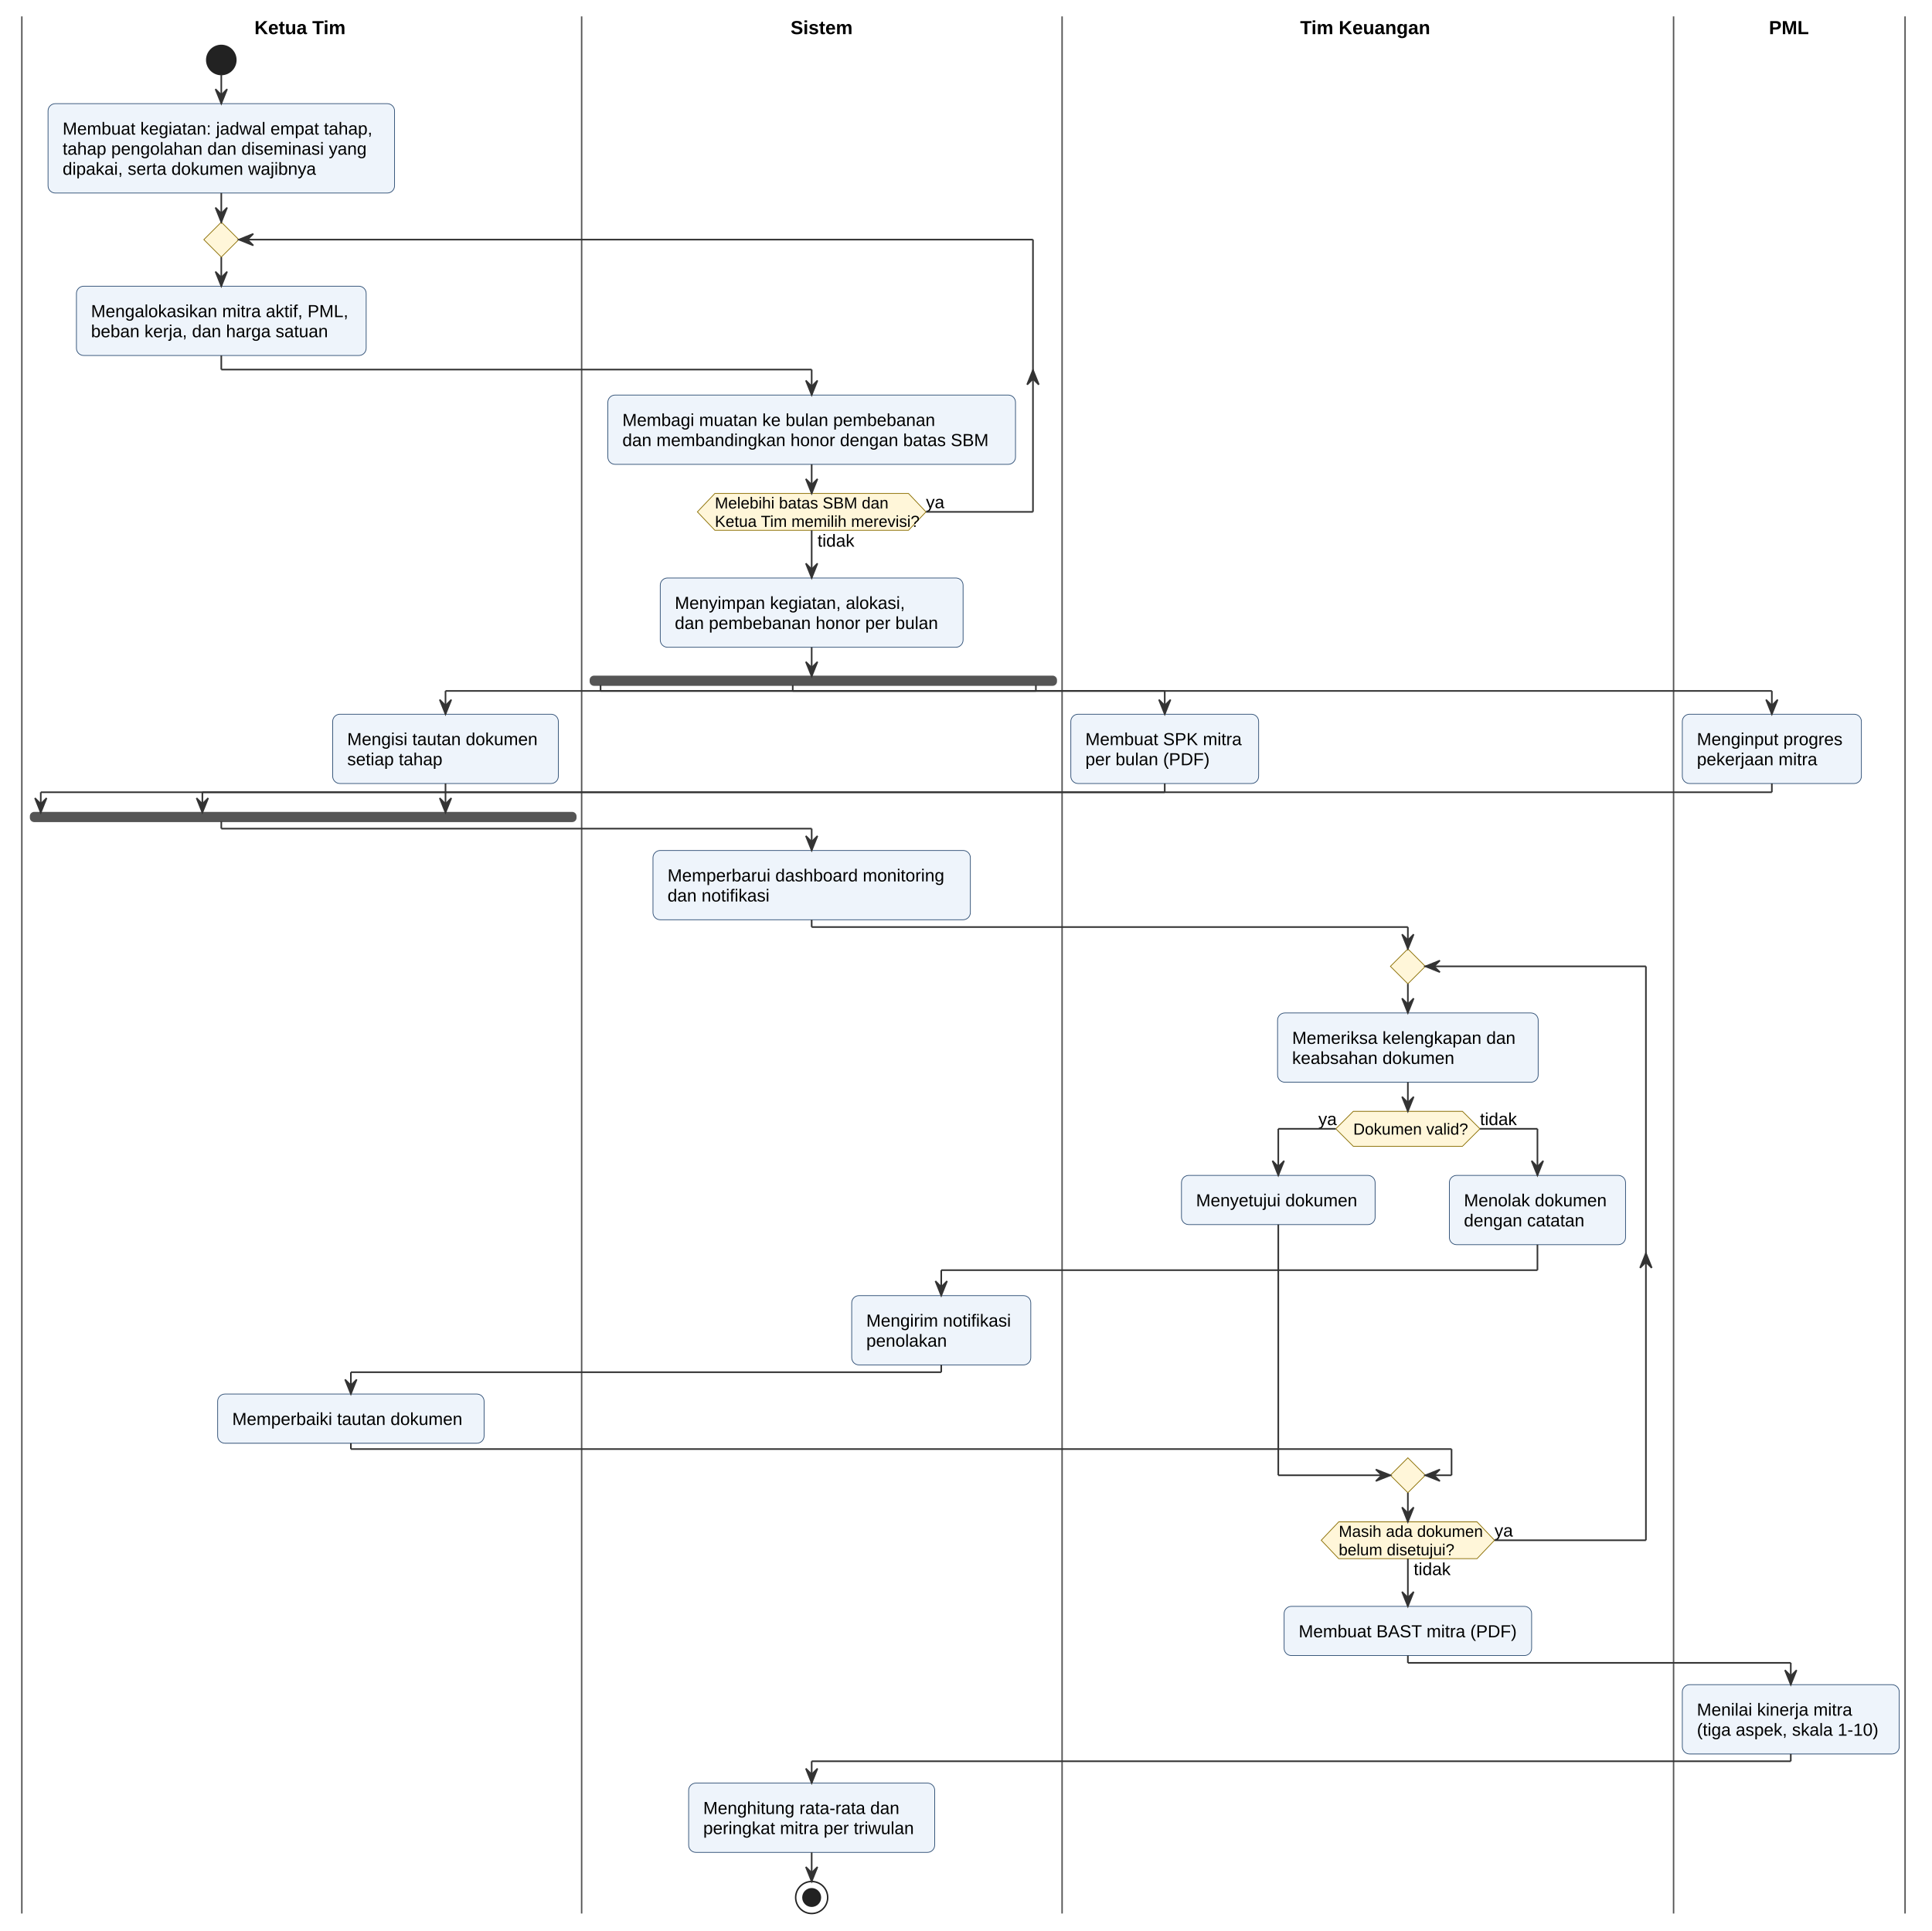
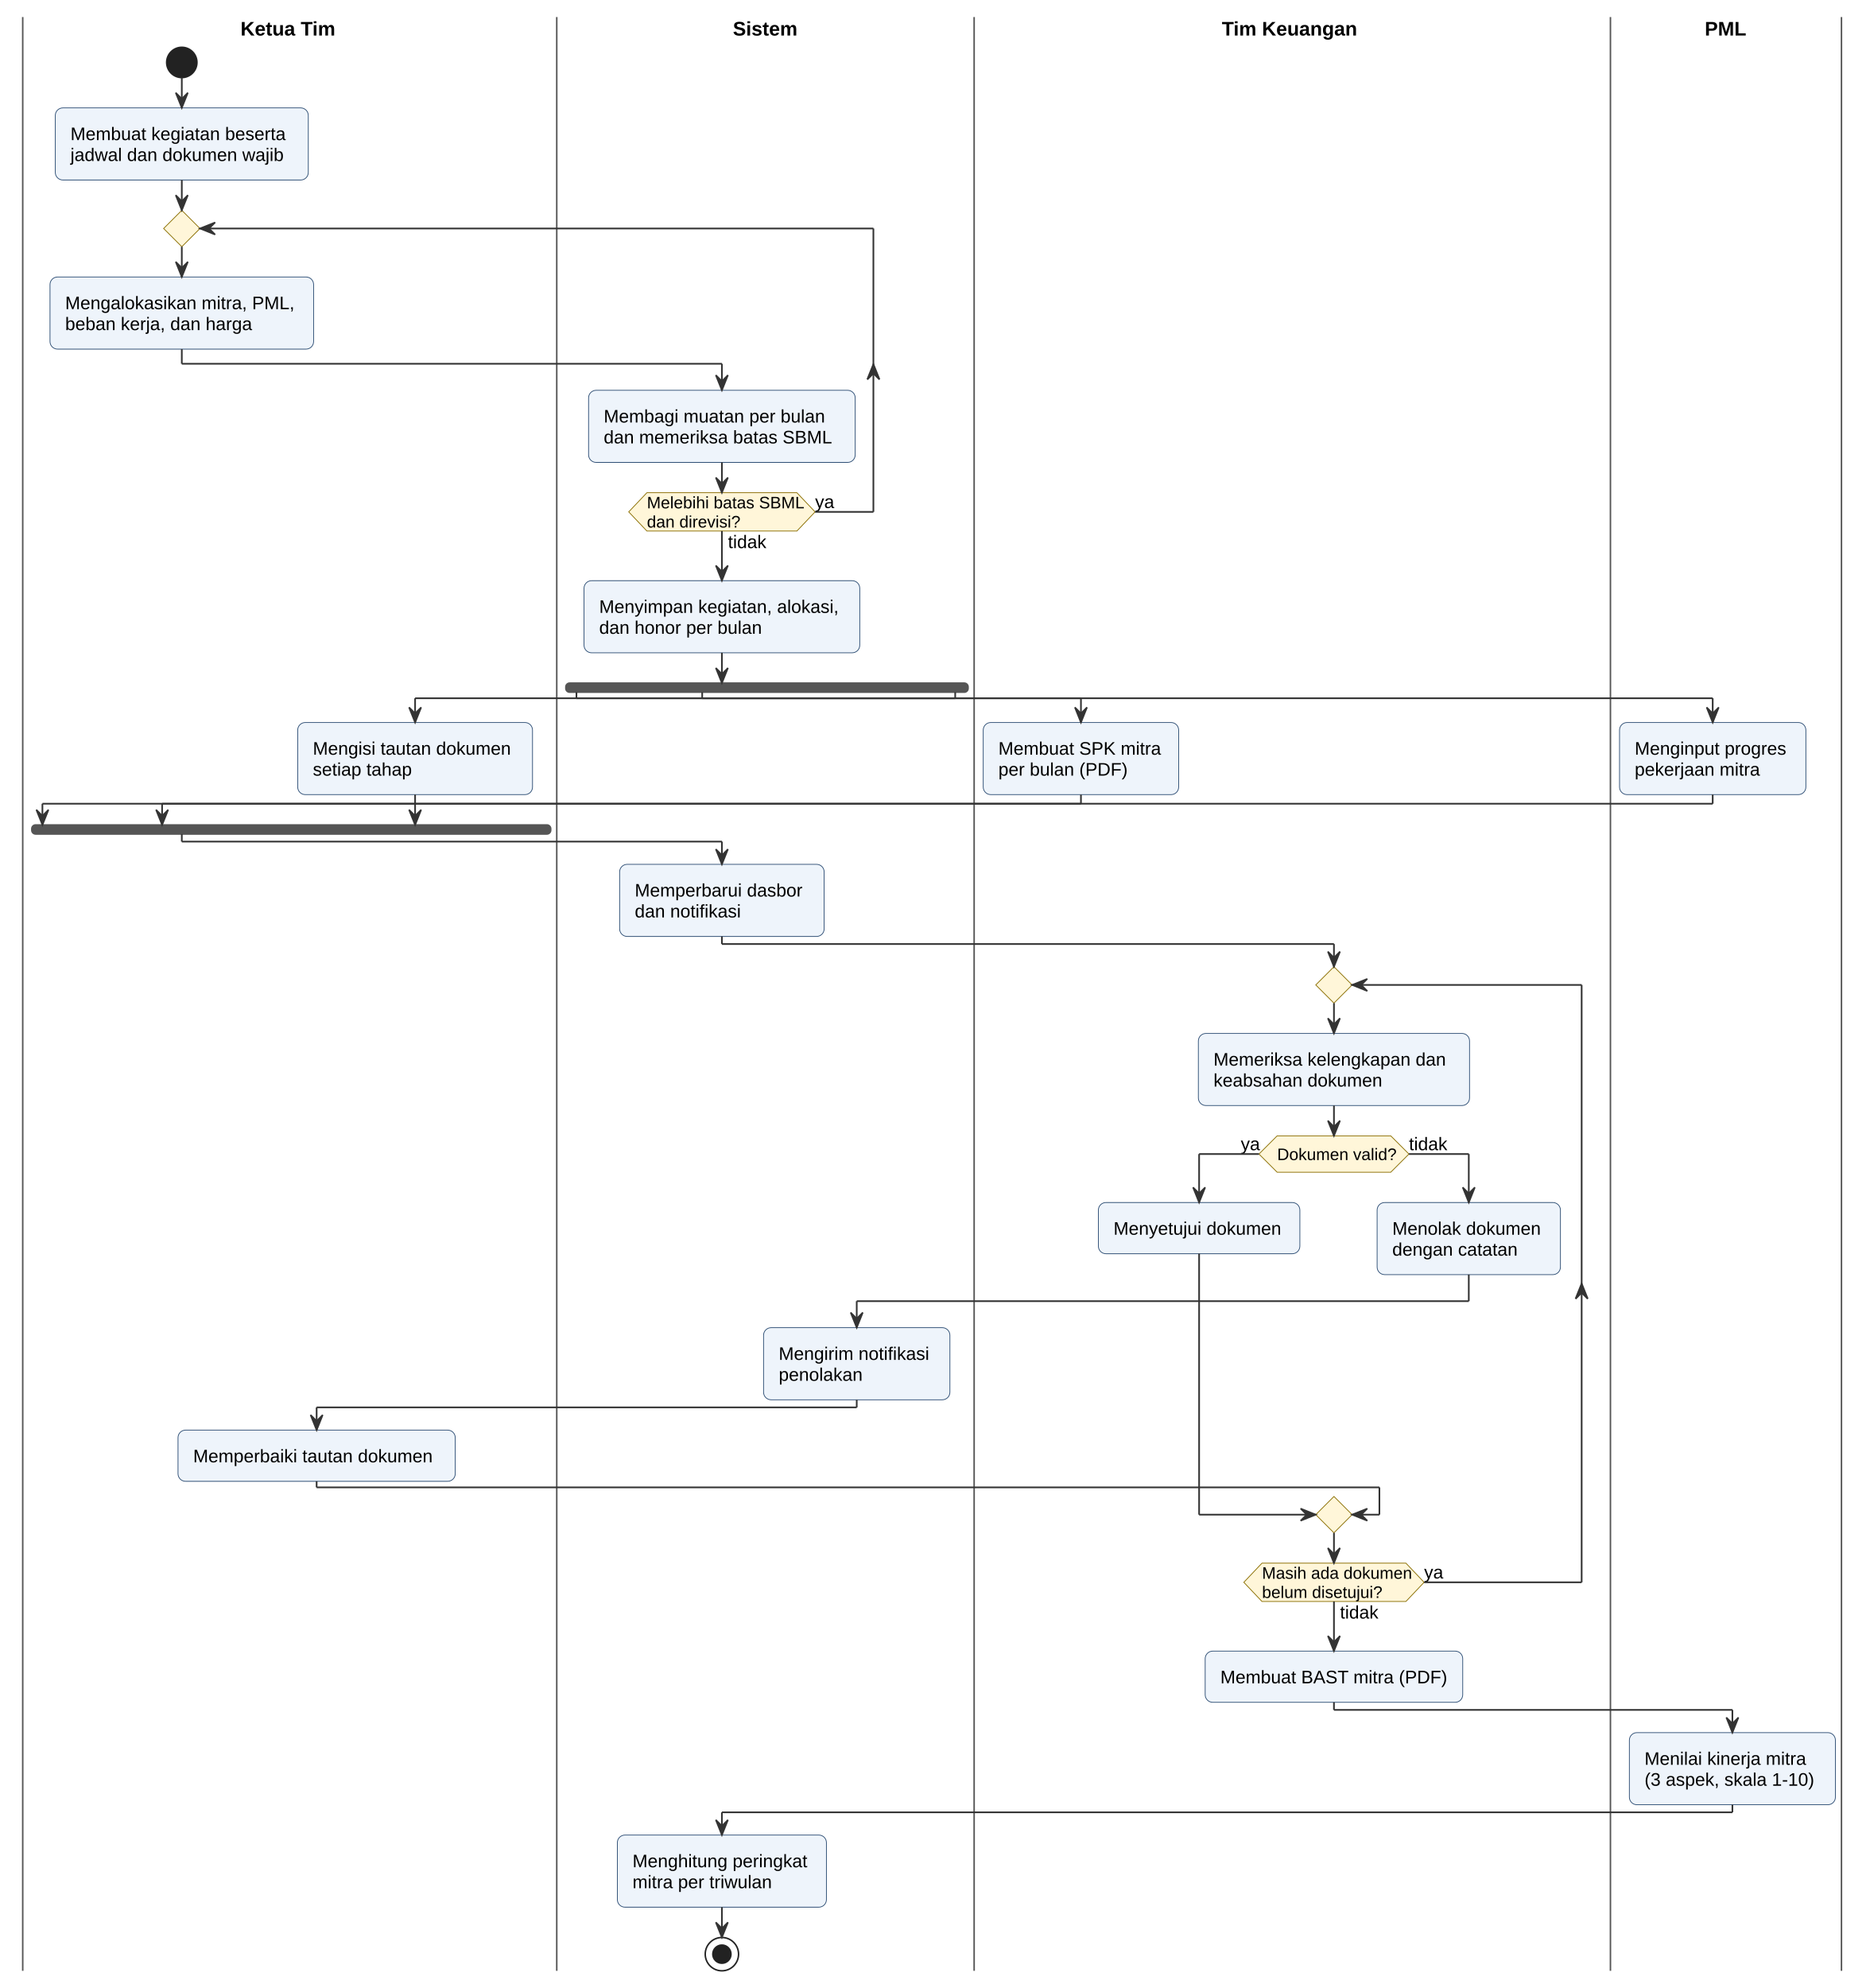
- <svg xmlns="http://www.w3.org/2000/svg" contentStyleType="text/css" height="1326px" preserveAspectRatio="none" style="width:1327px;height:1326px;background:#FFFFFF;" version="1.1" viewBox="0 0 1327 1326" width="1327px" zoomAndPan="magnify">
+ <svg xmlns="http://www.w3.org/2000/svg" contentStyleType="text/css" height="1312px" preserveAspectRatio="none" style="width:1234px;height:1312px;background:#FFFFFF;" version="1.1" viewBox="0 0 1234 1312" width="1234px" zoomAndPan="magnify">
  <defs />
  <g>
-     <rect fill="none" height="14.949" style="stroke:none;stroke-width:1.0;" width="1294.5" x="15" y="11.255" />
-     <ellipse cx="152" cy="41.204" fill="#222222" rx="10" ry="10" style="stroke:#222222;stroke-width:1.0;" />
-     <rect fill="#EEF4FB" height="61.397" rx="5" ry="5" style="stroke:#2F4F75;stroke-width:0.5;" width="238" x="33" y="71.204" />
-     <text fill="#000000" font-family="Arial" font-size="12" lengthAdjust="spacing" textLength="218" x="43" y="92.46">Membuat kegiatan: jadwal empat tahap,</text>
-     <text fill="#000000" font-family="Arial" font-size="12" lengthAdjust="spacing" textLength="218" x="43" y="106.258">tahap pengolahan dan diseminasi yang</text>
-     <text fill="#000000" font-family="Arial" font-size="12" lengthAdjust="spacing" textLength="180" x="43" y="120.057">dipakai, serta dokumen wajibnya</text>
-     <rect fill="#EEF4FB" height="47.598" rx="5" ry="5" style="stroke:#2F4F75;stroke-width:0.5;" width="199" x="52.5" y="196.6" />
-     <text fill="#000000" font-family="Arial" font-size="12" lengthAdjust="spacing" textLength="179" x="62.5" y="217.856">Mengalokasikan mitra aktif, PML,</text>
-     <text fill="#000000" font-family="Arial" font-size="12" lengthAdjust="spacing" textLength="168" x="62.5" y="231.655">beban kerja, dan harga satuan</text>
-     <polygon fill="#FFF6D9" points="152,152.6,164,164.6,152,176.6,140,164.6,152,152.6" style="stroke:#8A6D00;stroke-width:0.5;" />
-     <rect fill="#EEF4FB" height="47.598" rx="5" ry="5" style="stroke:#2F4F75;stroke-width:0.5;" width="155" x="228.5" y="490.622" />
-     <text fill="#000000" font-family="Arial" font-size="12" lengthAdjust="spacing" textLength="135" x="238.5" y="511.878">Mengisi tautan dokumen</text>
-     <text fill="#000000" font-family="Arial" font-size="12" lengthAdjust="spacing" textLength="68" x="238.5" y="525.677">setiap tahap</text>
-     <rect fill="#555555" height="6" rx="2.5" ry="2.5" style="stroke:#555555;stroke-width:1.0;" width="374.5" x="21" y="558.22" />
-     <rect fill="#EEF4FB" height="33.799" rx="5" ry="5" style="stroke:#2F4F75;stroke-width:0.5;" width="183" x="149.5" y="957.611" />
-     <text fill="#000000" font-family="Arial" font-size="12" lengthAdjust="spacing" textLength="163" x="159.5" y="978.866">Memperbaiki tautan dokumen</text>
-     <line style="stroke:#555555;stroke-width:1.0;" x1="15" x2="15" y1="11.255" y2="1314.457" />
-     <rect fill="#EEF4FB" height="47.598" rx="5" ry="5" style="stroke:#2F4F75;stroke-width:0.5;" width="280" x="417.5" y="271.373" />
-     <text fill="#000000" font-family="Arial" font-size="12" lengthAdjust="spacing" textLength="223" x="427.5" y="292.629">Membagi muatan ke bulan pembebanan</text>
-     <text fill="#000000" font-family="Arial" font-size="12" lengthAdjust="spacing" textLength="260" x="427.5" y="306.428">dan membandingkan honor dengan batas SBM</text>
-     <polygon fill="#FFF6D9" points="491,338.971,624,338.971,636,351.62,624,364.269,491,364.269,479,351.62,491,338.971" style="stroke:#8A6D00;stroke-width:0.5;" />
-     <text fill="#000000" font-family="Arial" font-size="12" lengthAdjust="spacing" textLength="26" x="561.5" y="375.525">tidak</text>
-     <text fill="#000000" font-family="Arial" font-size="11" lengthAdjust="spacing" textLength="114" x="491" y="349.289">Melebihi batas SBM dan</text>
-     <text fill="#000000" font-family="Arial" font-size="11" lengthAdjust="spacing" textLength="133" x="491" y="361.938">Ketua Tim memilih merevisi?</text>
-     <text fill="#000000" font-family="Arial" font-size="12" lengthAdjust="spacing" textLength="12" x="636" y="349.077">ya</text>
-     <rect fill="#EEF4FB" height="47.598" rx="5" ry="5" style="stroke:#2F4F75;stroke-width:0.5;" width="208" x="453.5" y="397.025" />
-     <text fill="#000000" font-family="Arial" font-size="12" lengthAdjust="spacing" textLength="162" x="463.5" y="418.281">Menyimpan kegiatan, alokasi,</text>
-     <text fill="#000000" font-family="Arial" font-size="12" lengthAdjust="spacing" textLength="188" x="463.5" y="432.079">dan pembebanan honor per bulan</text>
-     <rect fill="#555555" height="6" rx="2.5" ry="2.5" style="stroke:#555555;stroke-width:1.0;" width="320" x="405.5" y="464.622" />
-     <rect fill="#EEF4FB" height="47.598" rx="5" ry="5" style="stroke:#2F4F75;stroke-width:0.5;" width="218" x="448.5" y="584.22" />
-     <text fill="#000000" font-family="Arial" font-size="12" lengthAdjust="spacing" textLength="198" x="458.5" y="605.476">Memperbarui dashboard monitoring</text>
-     <text fill="#000000" font-family="Arial" font-size="12" lengthAdjust="spacing" textLength="73" x="458.5" y="619.275">dan notifikasi</text>
-     <rect fill="#EEF4FB" height="47.598" rx="5" ry="5" style="stroke:#2F4F75;stroke-width:0.5;" width="123" x="585" y="890.013" />
-     <text fill="#000000" font-family="Arial" font-size="12" lengthAdjust="spacing" textLength="103" x="595" y="911.269">Mengirim notifikasi</text>
-     <text fill="#000000" font-family="Arial" font-size="12" lengthAdjust="spacing" textLength="58" x="595" y="925.068">penolakan</text>
-     <rect fill="#EEF4FB" height="47.598" rx="5" ry="5" style="stroke:#2F4F75;stroke-width:0.5;" width="169" x="473" y="1224.86" />
-     <text fill="#000000" font-family="Arial" font-size="12" lengthAdjust="spacing" textLength="137" x="483" y="1246.116">Menghitung rata-rata dan</text>
-     <text fill="#000000" font-family="Arial" font-size="12" lengthAdjust="spacing" textLength="149" x="483" y="1259.914">peringkat mitra per triwulan</text>
-     <ellipse cx="557.5" cy="1303.457" fill="none" rx="11" ry="11" style="stroke:#222222;stroke-width:1.0;" />
-     <ellipse cx="557.5" cy="1303.457" fill="#222222" rx="6" ry="6" style="stroke:#222222;stroke-width:1.0;" />
-     <line style="stroke:#555555;stroke-width:1.0;" x1="399.5" x2="399.5" y1="11.255" y2="1314.457" />
-     <rect fill="#EEF4FB" height="47.598" rx="5" ry="5" style="stroke:#2F4F75;stroke-width:0.5;" width="129" x="735.5" y="490.622" />
-     <text fill="#000000" font-family="Arial" font-size="12" lengthAdjust="spacing" textLength="109" x="745.5" y="511.878">Membuat SPK mitra</text>
-     <text fill="#000000" font-family="Arial" font-size="12" lengthAdjust="spacing" textLength="87" x="745.5" y="525.677">per bulan (PDF)</text>
-     <rect fill="#EEF4FB" height="47.598" rx="5" ry="5" style="stroke:#2F4F75;stroke-width:0.5;" width="179" x="877.5" y="695.818" />
-     <text fill="#000000" font-family="Arial" font-size="12" lengthAdjust="spacing" textLength="159" x="887.5" y="717.073">Memeriksa kelengkapan dan</text>
-     <text fill="#000000" font-family="Arial" font-size="12" lengthAdjust="spacing" textLength="117" x="887.5" y="730.872">keabsahan dokumen</text>
-     <polygon fill="#FFF6D9" points="929.5,763.415,1004.5,763.415,1016.5,775.415,1004.5,787.415,929.5,787.415,917.5,775.415,929.5,763.415" style="stroke:#8A6D00;stroke-width:0.5;" />
-     <text fill="#000000" font-family="Arial" font-size="11" lengthAdjust="spacing" textLength="75" x="929.5" y="779.409">Dokumen valid?</text>
-     <text fill="#000000" font-family="Arial" font-size="12" lengthAdjust="spacing" textLength="12" x="905.5" y="772.872">ya</text>
-     <text fill="#000000" font-family="Arial" font-size="12" lengthAdjust="spacing" textLength="26" x="1016.5" y="772.872">tidak</text>
-     <rect fill="#EEF4FB" height="33.799" rx="5" ry="5" style="stroke:#2F4F75;stroke-width:0.5;" width="133" x="811.5" y="807.415" />
-     <text fill="#000000" font-family="Arial" font-size="12" lengthAdjust="spacing" textLength="113" x="821.5" y="828.671">Menyetujui dokumen</text>
-     <rect fill="#EEF4FB" height="47.598" rx="5" ry="5" style="stroke:#2F4F75;stroke-width:0.5;" width="121" x="995.5" y="807.415" />
-     <text fill="#000000" font-family="Arial" font-size="12" lengthAdjust="spacing" textLength="101" x="1005.5" y="828.671">Menolak dokumen</text>
-     <text fill="#000000" font-family="Arial" font-size="12" lengthAdjust="spacing" textLength="85" x="1005.5" y="842.47">dengan catatan</text>
-     <polygon fill="#FFF6D9" points="967,1001.409,979,1013.409,967,1025.409,955,1013.409,967,1001.409" style="stroke:#8A6D00;stroke-width:0.5;" />
-     <polygon fill="#FFF6D9" points="967,651.818,979,663.818,967,675.818,955,663.818,967,651.818" style="stroke:#8A6D00;stroke-width:0.5;" />
-     <polygon fill="#FFF6D9" points="919.5,1045.409,1014.5,1045.409,1026.5,1058.058,1014.5,1070.707,919.5,1070.707,907.5,1058.058,919.5,1045.409" style="stroke:#8A6D00;stroke-width:0.5;" />
-     <text fill="#000000" font-family="Arial" font-size="12" lengthAdjust="spacing" textLength="26" x="971" y="1081.963">tidak</text>
-     <text fill="#000000" font-family="Arial" font-size="11" lengthAdjust="spacing" textLength="95" x="919.5" y="1055.727">Masih ada dokumen</text>
-     <text fill="#000000" font-family="Arial" font-size="11" lengthAdjust="spacing" textLength="76" x="919.5" y="1068.376">belum disetujui?</text>
-     <text fill="#000000" font-family="Arial" font-size="12" lengthAdjust="spacing" textLength="12" x="1026.5" y="1055.515">ya</text>
-     <rect fill="#EEF4FB" height="33.799" rx="5" ry="5" style="stroke:#2F4F75;stroke-width:0.5;" width="170" x="882" y="1103.463" />
-     <text fill="#000000" font-family="Arial" font-size="12" lengthAdjust="spacing" textLength="150" x="892" y="1124.719">Membuat BAST mitra (PDF)</text>
-     <line style="stroke:#555555;stroke-width:1.0;" x1="729.5" x2="729.5" y1="11.255" y2="1314.457" />
-     <rect fill="#EEF4FB" height="47.598" rx="5" ry="5" style="stroke:#2F4F75;stroke-width:0.5;" width="123" x="1155.5" y="490.622" />
-     <text fill="#000000" font-family="Arial" font-size="12" lengthAdjust="spacing" textLength="103" x="1165.5" y="511.878">Menginput progres</text>
-     <text fill="#000000" font-family="Arial" font-size="12" lengthAdjust="spacing" textLength="86" x="1165.5" y="525.677">pekerjaan mitra</text>
-     <rect fill="#EEF4FB" height="47.598" rx="5" ry="5" style="stroke:#2F4F75;stroke-width:0.5;" width="149" x="1155.5" y="1157.262" />
-     <text fill="#000000" font-family="Arial" font-size="12" lengthAdjust="spacing" textLength="110" x="1165.5" y="1178.518">Menilai kinerja mitra</text>
-     <text fill="#000000" font-family="Arial" font-size="12" lengthAdjust="spacing" textLength="129" x="1165.5" y="1192.317">(tiga aspek, skala 1-10)</text>
-     <line style="stroke:#555555;stroke-width:1.0;" x1="1149.5" x2="1149.5" y1="11.255" y2="1314.457" />
-     <line style="stroke:#555555;stroke-width:1.0;" x1="1308.5" x2="1308.5" y1="11.255" y2="1314.457" />
-     <line style="stroke:#333333;stroke-width:1.1;" x1="152" x2="152" y1="51.204" y2="71.204" />
-     <polygon fill="#333333" points="148,61.204,152,71.204,156,61.204,152,65.204" style="stroke:#333333;stroke-width:1.0;" />
-     <line style="stroke:#333333;stroke-width:1.1;" x1="152" x2="152" y1="176.6" y2="196.6" />
-     <polygon fill="#333333" points="148,186.6,152,196.6,156,186.6,152,190.6" style="stroke:#333333;stroke-width:1.0;" />
-     <line style="stroke:#333333;stroke-width:1.1;" x1="152" x2="152" y1="132.6" y2="152.6" />
-     <polygon fill="#333333" points="148,142.6,152,152.6,156,142.6,152,146.6" style="stroke:#333333;stroke-width:1.0;" />
-     <line style="stroke:#333333;stroke-width:1.1;" x1="306" x2="306" y1="538.22" y2="558.22" />
-     <polygon fill="#333333" points="302,548.22,306,558.22,310,548.22,306,552.22" style="stroke:#333333;stroke-width:1.0;" />
-     <line style="stroke:#333333;stroke-width:1.1;" x1="557.5" x2="557.5" y1="318.971" y2="338.971" />
-     <polygon fill="#333333" points="553.5,328.971,557.5,338.971,561.5,328.971,557.5,332.971" style="stroke:#333333;stroke-width:1.0;" />
-     <line style="stroke:#333333;stroke-width:1.1;" x1="557.5" x2="557.5" y1="364.269" y2="397.025" />
-     <polygon fill="#333333" points="553.5,387.025,557.5,397.025,561.5,387.025,557.5,391.025" style="stroke:#333333;stroke-width:1.0;" />
-     <line style="stroke:#333333;stroke-width:1.1;" x1="557.5" x2="557.5" y1="444.622" y2="464.622" />
-     <polygon fill="#333333" points="553.5,454.622,557.5,464.622,561.5,454.622,557.5,458.622" style="stroke:#333333;stroke-width:1.0;" />
-     <line style="stroke:#333333;stroke-width:1.1;" x1="557.5" x2="557.5" y1="1272.457" y2="1292.457" />
-     <polygon fill="#333333" points="553.5,1282.457,557.5,1292.457,561.5,1282.457,557.5,1286.457" style="stroke:#333333;stroke-width:1.0;" />
-     <line style="stroke:#333333;stroke-width:1.1;" x1="917.5" x2="878" y1="775.415" y2="775.415" />
-     <line style="stroke:#333333;stroke-width:1.1;" x1="878" x2="878" y1="775.415" y2="807.415" />
-     <polygon fill="#333333" points="874,797.415,878,807.415,882,797.415,878,801.415" style="stroke:#333333;stroke-width:1.0;" />
-     <line style="stroke:#333333;stroke-width:1.1;" x1="1016.5" x2="1056" y1="775.415" y2="775.415" />
-     <line style="stroke:#333333;stroke-width:1.1;" x1="1056" x2="1056" y1="775.415" y2="807.415" />
-     <polygon fill="#333333" points="1052,797.415,1056,807.415,1060,797.415,1056,801.415" style="stroke:#333333;stroke-width:1.0;" />
-     <line style="stroke:#333333;stroke-width:1.1;" x1="878" x2="878" y1="841.214" y2="1013.409" />
-     <line style="stroke:#333333;stroke-width:1.1;" x1="878" x2="955" y1="1013.409" y2="1013.409" />
-     <polygon fill="#333333" points="945,1009.409,955,1013.409,945,1017.409,949,1013.409" style="stroke:#333333;stroke-width:1.0;" />
-     <line style="stroke:#333333;stroke-width:1.1;" x1="967" x2="967" y1="743.415" y2="763.415" />
-     <polygon fill="#333333" points="963,753.415,967,763.415,971,753.415,967,757.415" style="stroke:#333333;stroke-width:1.0;" />
-     <line style="stroke:#333333;stroke-width:1.1;" x1="967" x2="967" y1="675.818" y2="695.818" />
-     <polygon fill="#333333" points="963,685.818,967,695.818,971,685.818,967,689.818" style="stroke:#333333;stroke-width:1.0;" />
-     <line style="stroke:#333333;stroke-width:1.1;" x1="1026.5" x2="1130.5" y1="1058.058" y2="1058.058" />
-     <polygon fill="#333333" points="1126.5,870.938,1130.5,860.938,1134.5,870.938,1130.5,866.938" style="stroke:#333333;stroke-width:1.1;" />
-     <line style="stroke:#333333;stroke-width:1.1;" x1="1130.5" x2="1130.5" y1="663.818" y2="1058.058" />
-     <line style="stroke:#333333;stroke-width:1.1;" x1="1130.5" x2="979" y1="663.818" y2="663.818" />
-     <polygon fill="#333333" points="989,659.818,979,663.818,989,667.818,985,663.818" style="stroke:#333333;stroke-width:1.0;" />
-     <line style="stroke:#333333;stroke-width:1.1;" x1="967" x2="967" y1="1025.409" y2="1045.409" />
-     <polygon fill="#333333" points="963,1035.409,967,1045.409,971,1035.409,967,1039.409" style="stroke:#333333;stroke-width:1.0;" />
-     <line style="stroke:#333333;stroke-width:1.1;" x1="967" x2="967" y1="1070.707" y2="1103.463" />
-     <polygon fill="#333333" points="963,1093.463,967,1103.463,971,1093.463,967,1097.463" style="stroke:#333333;stroke-width:1.0;" />
-     <line style="stroke:#333333;stroke-width:1.1;" x1="152" x2="152" y1="244.198" y2="253.873" />
-     <line style="stroke:#333333;stroke-width:1.1;" x1="152" x2="557.5" y1="253.873" y2="253.873" />
-     <line style="stroke:#333333;stroke-width:1.1;" x1="557.5" x2="557.5" y1="253.873" y2="271.373" />
-     <polygon fill="#333333" points="553.5,261.373,557.5,271.373,561.5,261.373,557.5,265.373" style="stroke:#333333;stroke-width:1.0;" />
-     <line style="stroke:#333333;stroke-width:1.1;" x1="636" x2="709.5" y1="351.62" y2="351.62" />
-     <polygon fill="#333333" points="705.5,264.198,709.5,254.198,713.5,264.198,709.5,260.198" style="stroke:#333333;stroke-width:1.1;" />
-     <line style="stroke:#333333;stroke-width:1.1;" x1="709.5" x2="709.5" y1="164.6" y2="351.62" />
-     <line style="stroke:#333333;stroke-width:1.1;" x1="709.5" x2="164" y1="164.6" y2="164.6" />
-     <polygon fill="#333333" points="174,160.6,164,164.6,174,168.6,170,164.6" style="stroke:#333333;stroke-width:1.0;" />
-     <line style="stroke:#333333;stroke-width:1.1;" x1="412.5" x2="412.5" y1="470.622" y2="474.622" />
-     <line style="stroke:#333333;stroke-width:1.1;" x1="412.5" x2="800" y1="474.622" y2="474.622" />
-     <line style="stroke:#333333;stroke-width:1.1;" x1="800" x2="800" y1="474.622" y2="490.622" />
-     <polygon fill="#333333" points="796,480.622,800,490.622,804,480.622,800,484.622" style="stroke:#333333;stroke-width:1.0;" />
-     <line style="stroke:#333333;stroke-width:1.1;" x1="544.5" x2="544.5" y1="470.622" y2="474.622" />
-     <line style="stroke:#333333;stroke-width:1.1;" x1="544.5" x2="1217" y1="474.622" y2="474.622" />
-     <line style="stroke:#333333;stroke-width:1.1;" x1="1217" x2="1217" y1="474.622" y2="490.622" />
-     <polygon fill="#333333" points="1213,480.622,1217,490.622,1221,480.622,1217,484.622" style="stroke:#333333;stroke-width:1.0;" />
-     <line style="stroke:#333333;stroke-width:1.1;" x1="711.5" x2="711.5" y1="470.622" y2="474.622" />
-     <line style="stroke:#333333;stroke-width:1.1;" x1="711.5" x2="306" y1="474.622" y2="474.622" />
-     <line style="stroke:#333333;stroke-width:1.1;" x1="306" x2="306" y1="474.622" y2="490.622" />
-     <polygon fill="#333333" points="302,480.622,306,490.622,310,480.622,306,484.622" style="stroke:#333333;stroke-width:1.0;" />
-     <line style="stroke:#333333;stroke-width:1.1;" x1="800" x2="800" y1="538.22" y2="544.22" />
-     <line style="stroke:#333333;stroke-width:1.1;" x1="800" x2="28" y1="544.22" y2="544.22" />
-     <line style="stroke:#333333;stroke-width:1.1;" x1="28" x2="28" y1="544.22" y2="558.22" />
-     <polygon fill="#333333" points="24,548.22,28,558.22,32,548.22,28,552.22" style="stroke:#333333;stroke-width:1.0;" />
-     <line style="stroke:#333333;stroke-width:1.1;" x1="1217" x2="1217" y1="538.22" y2="544.22" />
-     <line style="stroke:#333333;stroke-width:1.1;" x1="1217" x2="139" y1="544.22" y2="544.22" />
-     <line style="stroke:#333333;stroke-width:1.1;" x1="139" x2="139" y1="544.22" y2="558.22" />
-     <polygon fill="#333333" points="135,548.22,139,558.22,143,548.22,139,552.22" style="stroke:#333333;stroke-width:1.0;" />
-     <line style="stroke:#333333;stroke-width:1.1;" x1="152" x2="152" y1="564.22" y2="569.22" />
-     <line style="stroke:#333333;stroke-width:1.1;" x1="152" x2="557.5" y1="569.22" y2="569.22" />
-     <line style="stroke:#333333;stroke-width:1.1;" x1="557.5" x2="557.5" y1="569.22" y2="584.22" />
-     <polygon fill="#333333" points="553.5,574.22,557.5,584.22,561.5,574.22,557.5,578.22" style="stroke:#333333;stroke-width:1.0;" />
-     <line style="stroke:#333333;stroke-width:1.1;" x1="1056" x2="1056" y1="855.013" y2="872.513" />
-     <line style="stroke:#333333;stroke-width:1.1;" x1="1056" x2="646.5" y1="872.513" y2="872.513" />
-     <line style="stroke:#333333;stroke-width:1.1;" x1="646.5" x2="646.5" y1="872.513" y2="890.013" />
-     <polygon fill="#333333" points="642.5,880.013,646.5,890.013,650.5,880.013,646.5,884.013" style="stroke:#333333;stroke-width:1.0;" />
-     <line style="stroke:#333333;stroke-width:1.1;" x1="646.5" x2="646.5" y1="937.611" y2="942.611" />
-     <line style="stroke:#333333;stroke-width:1.1;" x1="646.5" x2="241" y1="942.611" y2="942.611" />
-     <line style="stroke:#333333;stroke-width:1.1;" x1="241" x2="241" y1="942.611" y2="957.611" />
-     <polygon fill="#333333" points="237,947.611,241,957.611,245,947.611,241,951.611" style="stroke:#333333;stroke-width:1.0;" />
-     <line style="stroke:#333333;stroke-width:1.1;" x1="241" x2="241" y1="991.409" y2="995.409" />
-     <line style="stroke:#333333;stroke-width:1.1;" x1="241" x2="997" y1="995.409" y2="995.409" />
-     <line style="stroke:#333333;stroke-width:1.1;" x1="997" x2="997" y1="995.409" y2="1013.409" />
-     <line style="stroke:#333333;stroke-width:1.1;" x1="997" x2="979" y1="1013.409" y2="1013.409" />
-     <polygon fill="#333333" points="989,1009.409,979,1013.409,989,1017.409,985,1013.409" style="stroke:#333333;stroke-width:1.0;" />
-     <line style="stroke:#333333;stroke-width:1.1;" x1="557.5" x2="557.5" y1="631.818" y2="636.818" />
-     <line style="stroke:#333333;stroke-width:1.1;" x1="557.5" x2="967" y1="636.818" y2="636.818" />
-     <line style="stroke:#333333;stroke-width:1.1;" x1="967" x2="967" y1="636.818" y2="651.818" />
-     <polygon fill="#333333" points="963,641.818,967,651.818,971,641.818,967,645.818" style="stroke:#333333;stroke-width:1.0;" />
-     <line style="stroke:#333333;stroke-width:1.1;" x1="967" x2="967" y1="1137.262" y2="1142.262" />
-     <line style="stroke:#333333;stroke-width:1.1;" x1="967" x2="1230" y1="1142.262" y2="1142.262" />
-     <line style="stroke:#333333;stroke-width:1.1;" x1="1230" x2="1230" y1="1142.262" y2="1157.262" />
-     <polygon fill="#333333" points="1226,1147.262,1230,1157.262,1234,1147.262,1230,1151.262" style="stroke:#333333;stroke-width:1.0;" />
-     <line style="stroke:#333333;stroke-width:1.1;" x1="1230" x2="1230" y1="1204.86" y2="1209.86" />
-     <line style="stroke:#333333;stroke-width:1.1;" x1="1230" x2="557.5" y1="1209.86" y2="1209.86" />
-     <line style="stroke:#333333;stroke-width:1.1;" x1="557.5" x2="557.5" y1="1209.86" y2="1224.86" />
-     <polygon fill="#333333" points="553.5,1214.86,557.5,1224.86,561.5,1214.86,557.5,1218.86" style="stroke:#333333;stroke-width:1.0;" />
-     <text fill="#000000" font-family="Arial" font-size="13" font-weight="bold" lengthAdjust="spacing" textLength="65" x="174.75" y="23.449">Ketua Tim</text>
-     <text fill="#000000" font-family="Arial" font-size="13" font-weight="bold" lengthAdjust="spacing" textLength="43" x="543" y="23.449">Sistem</text>
-     <text fill="#000000" font-family="Arial" font-size="13" font-weight="bold" lengthAdjust="spacing" textLength="93" x="893" y="23.449">Tim Keuangan</text>
-     <text fill="#000000" font-family="Arial" font-size="13" font-weight="bold" lengthAdjust="spacing" textLength="28" x="1215" y="23.449">PML</text>
+     <rect fill="none" height="14.949" style="stroke:none;stroke-width:1.0;" width="1201.5" x="15" y="11.255" />
+     <ellipse cx="120" cy="41.204" fill="#222222" rx="10" ry="10" style="stroke:#222222;stroke-width:1.0;" />
+     <rect fill="#EEF4FB" height="47.598" rx="5" ry="5" style="stroke:#2F4F75;stroke-width:0.5;" width="167" x="36.5" y="71.204" />
+     <text fill="#000000" font-family="Arial" font-size="12" lengthAdjust="spacing" textLength="146" x="46.5" y="92.46">Membuat kegiatan beserta</text>
+     <text fill="#000000" font-family="Arial" font-size="12" lengthAdjust="spacing" textLength="147" x="46.5" y="106.258">jadwal dan dokumen wajib</text>
+     <rect fill="#EEF4FB" height="47.598" rx="5" ry="5" style="stroke:#2F4F75;stroke-width:0.5;" width="174" x="33" y="182.801" />
+     <text fill="#000000" font-family="Arial" font-size="12" lengthAdjust="spacing" textLength="154" x="43" y="204.057">Mengalokasikan mitra, PML,</text>
+     <text fill="#000000" font-family="Arial" font-size="12" lengthAdjust="spacing" textLength="127" x="43" y="217.856">beban kerja, dan harga</text>
+     <polygon fill="#FFF6D9" points="120,138.801,132,150.801,120,162.801,108,150.801,120,138.801" style="stroke:#8A6D00;stroke-width:0.5;" />
+     <rect fill="#EEF4FB" height="47.598" rx="5" ry="5" style="stroke:#2F4F75;stroke-width:0.5;" width="155" x="196.5" y="476.824" />
+     <text fill="#000000" font-family="Arial" font-size="12" lengthAdjust="spacing" textLength="135" x="206.5" y="498.079">Mengisi tautan dokumen</text>
+     <text fill="#000000" font-family="Arial" font-size="12" lengthAdjust="spacing" textLength="68" x="206.5" y="511.878">setiap tahap</text>
+     <rect fill="#555555" height="6" rx="2.5" ry="2.5" style="stroke:#555555;stroke-width:1.0;" width="342.5" x="21" y="544.421" />
+     <rect fill="#EEF4FB" height="33.799" rx="5" ry="5" style="stroke:#2F4F75;stroke-width:0.5;" width="183" x="117.5" y="943.812" />
+     <text fill="#000000" font-family="Arial" font-size="12" lengthAdjust="spacing" textLength="163" x="127.5" y="965.068">Memperbaiki tautan dokumen</text>
+     <line style="stroke:#555555;stroke-width:1.0;" x1="15" x2="15" y1="11.255" y2="1300.658" />
+     <rect fill="#EEF4FB" height="47.598" rx="5" ry="5" style="stroke:#2F4F75;stroke-width:0.5;" width="176" x="388.5" y="257.575" />
+     <text fill="#000000" font-family="Arial" font-size="12" lengthAdjust="spacing" textLength="151" x="398.5" y="278.83">Membagi muatan per bulan</text>
+     <text fill="#000000" font-family="Arial" font-size="12" lengthAdjust="spacing" textLength="156" x="398.5" y="292.629">dan memeriksa batas SBML</text>
+     <polygon fill="#FFF6D9" points="427,325.172,526,325.172,538,337.821,526,350.47,427,350.47,415,337.821,427,325.172" style="stroke:#8A6D00;stroke-width:0.5;" />
+     <text fill="#000000" font-family="Arial" font-size="12" lengthAdjust="spacing" textLength="26" x="480.5" y="361.726">tidak</text>
+     <text fill="#000000" font-family="Arial" font-size="11" lengthAdjust="spacing" textLength="99" x="427" y="335.49">Melebihi batas SBML</text>
+     <text fill="#000000" font-family="Arial" font-size="11" lengthAdjust="spacing" textLength="61" x="427" y="348.139">dan direvisi?</text>
+     <text fill="#000000" font-family="Arial" font-size="12" lengthAdjust="spacing" textLength="12" x="538" y="335.278">ya</text>
+     <rect fill="#EEF4FB" height="47.598" rx="5" ry="5" style="stroke:#2F4F75;stroke-width:0.5;" width="182" x="385.5" y="383.226" />
+     <text fill="#000000" font-family="Arial" font-size="12" lengthAdjust="spacing" textLength="162" x="395.5" y="404.482">Menyimpan kegiatan, alokasi,</text>
+     <text fill="#000000" font-family="Arial" font-size="12" lengthAdjust="spacing" textLength="111" x="395.5" y="418.281">dan honor per bulan</text>
+     <rect fill="#555555" height="6" rx="2.5" ry="2.5" style="stroke:#555555;stroke-width:1.0;" width="265.5" x="373.5" y="450.824" />
+     <rect fill="#EEF4FB" height="47.598" rx="5" ry="5" style="stroke:#2F4F75;stroke-width:0.5;" width="135" x="409" y="570.421" />
+     <text fill="#000000" font-family="Arial" font-size="12" lengthAdjust="spacing" textLength="115" x="419" y="591.677">Memperbarui dasbor</text>
+     <text fill="#000000" font-family="Arial" font-size="12" lengthAdjust="spacing" textLength="73" x="419" y="605.476">dan notifikasi</text>
+     <rect fill="#EEF4FB" height="47.598" rx="5" ry="5" style="stroke:#2F4F75;stroke-width:0.5;" width="123" x="504" y="876.214" />
+     <text fill="#000000" font-family="Arial" font-size="12" lengthAdjust="spacing" textLength="103" x="514" y="897.47">Mengirim notifikasi</text>
+     <text fill="#000000" font-family="Arial" font-size="12" lengthAdjust="spacing" textLength="58" x="514" y="911.269">penolakan</text>
+     <rect fill="#EEF4FB" height="47.598" rx="5" ry="5" style="stroke:#2F4F75;stroke-width:0.5;" width="138" x="407.5" y="1211.061" />
+     <text fill="#000000" font-family="Arial" font-size="12" lengthAdjust="spacing" textLength="118" x="417.5" y="1232.317">Menghitung peringkat</text>
+     <text fill="#000000" font-family="Arial" font-size="12" lengthAdjust="spacing" textLength="95" x="417.5" y="1246.116">mitra per triwulan</text>
+     <ellipse cx="476.5" cy="1289.658" fill="none" rx="11" ry="11" style="stroke:#222222;stroke-width:1.0;" />
+     <ellipse cx="476.5" cy="1289.658" fill="#222222" rx="6" ry="6" style="stroke:#222222;stroke-width:1.0;" />
+     <line style="stroke:#555555;stroke-width:1.0;" x1="367.5" x2="367.5" y1="11.255" y2="1300.658" />
+     <rect fill="#EEF4FB" height="47.598" rx="5" ry="5" style="stroke:#2F4F75;stroke-width:0.5;" width="129" x="649" y="476.824" />
+     <text fill="#000000" font-family="Arial" font-size="12" lengthAdjust="spacing" textLength="109" x="659" y="498.079">Membuat SPK mitra</text>
+     <text fill="#000000" font-family="Arial" font-size="12" lengthAdjust="spacing" textLength="87" x="659" y="511.878">per bulan (PDF)</text>
+     <rect fill="#EEF4FB" height="47.598" rx="5" ry="5" style="stroke:#2F4F75;stroke-width:0.5;" width="179" x="791" y="682.019" />
+     <text fill="#000000" font-family="Arial" font-size="12" lengthAdjust="spacing" textLength="159" x="801" y="703.275">Memeriksa kelengkapan dan</text>
+     <text fill="#000000" font-family="Arial" font-size="12" lengthAdjust="spacing" textLength="117" x="801" y="717.073">keabsahan dokumen</text>
+     <polygon fill="#FFF6D9" points="843,749.616,918,749.616,930,761.616,918,773.616,843,773.616,831,761.616,843,749.616" style="stroke:#8A6D00;stroke-width:0.5;" />
+     <text fill="#000000" font-family="Arial" font-size="11" lengthAdjust="spacing" textLength="75" x="843" y="765.61">Dokumen valid?</text>
+     <text fill="#000000" font-family="Arial" font-size="12" lengthAdjust="spacing" textLength="12" x="819" y="759.073">ya</text>
+     <text fill="#000000" font-family="Arial" font-size="12" lengthAdjust="spacing" textLength="26" x="930" y="759.073">tidak</text>
+     <rect fill="#EEF4FB" height="33.799" rx="5" ry="5" style="stroke:#2F4F75;stroke-width:0.5;" width="133" x="725" y="793.616" />
+     <text fill="#000000" font-family="Arial" font-size="12" lengthAdjust="spacing" textLength="113" x="735" y="814.872">Menyetujui dokumen</text>
+     <rect fill="#EEF4FB" height="47.598" rx="5" ry="5" style="stroke:#2F4F75;stroke-width:0.5;" width="121" x="909" y="793.616" />
+     <text fill="#000000" font-family="Arial" font-size="12" lengthAdjust="spacing" textLength="101" x="919" y="814.872">Menolak dokumen</text>
+     <text fill="#000000" font-family="Arial" font-size="12" lengthAdjust="spacing" textLength="85" x="919" y="828.671">dengan catatan</text>
+     <polygon fill="#FFF6D9" points="880.5,987.611,892.5,999.611,880.5,1011.611,868.5,999.611,880.5,987.611" style="stroke:#8A6D00;stroke-width:0.5;" />
+     <polygon fill="#FFF6D9" points="880.5,638.019,892.5,650.019,880.5,662.019,868.5,650.019,880.5,638.019" style="stroke:#8A6D00;stroke-width:0.5;" />
+     <polygon fill="#FFF6D9" points="833,1031.611,928,1031.611,940,1044.259,928,1056.908,833,1056.908,821,1044.259,833,1031.611" style="stroke:#8A6D00;stroke-width:0.5;" />
+     <text fill="#000000" font-family="Arial" font-size="12" lengthAdjust="spacing" textLength="26" x="884.5" y="1068.164">tidak</text>
+     <text fill="#000000" font-family="Arial" font-size="11" lengthAdjust="spacing" textLength="95" x="833" y="1041.928">Masih ada dokumen</text>
+     <text fill="#000000" font-family="Arial" font-size="11" lengthAdjust="spacing" textLength="76" x="833" y="1054.577">belum disetujui?</text>
+     <text fill="#000000" font-family="Arial" font-size="12" lengthAdjust="spacing" textLength="12" x="940" y="1041.717">ya</text>
+     <rect fill="#EEF4FB" height="33.799" rx="5" ry="5" style="stroke:#2F4F75;stroke-width:0.5;" width="170" x="795.5" y="1089.664" />
+     <text fill="#000000" font-family="Arial" font-size="12" lengthAdjust="spacing" textLength="150" x="805.5" y="1110.92">Membuat BAST mitra (PDF)</text>
+     <line style="stroke:#555555;stroke-width:1.0;" x1="643" x2="643" y1="11.255" y2="1300.658" />
+     <rect fill="#EEF4FB" height="47.598" rx="5" ry="5" style="stroke:#2F4F75;stroke-width:0.5;" width="123" x="1069" y="476.824" />
+     <text fill="#000000" font-family="Arial" font-size="12" lengthAdjust="spacing" textLength="103" x="1079" y="498.079">Menginput progres</text>
+     <text fill="#000000" font-family="Arial" font-size="12" lengthAdjust="spacing" textLength="86" x="1079" y="511.878">pekerjaan mitra</text>
+     <rect fill="#EEF4FB" height="47.598" rx="5" ry="5" style="stroke:#2F4F75;stroke-width:0.5;" width="136" x="1075.5" y="1143.463" />
+     <text fill="#000000" font-family="Arial" font-size="12" lengthAdjust="spacing" textLength="110" x="1085.5" y="1164.719">Menilai kinerja mitra</text>
+     <text fill="#000000" font-family="Arial" font-size="12" lengthAdjust="spacing" textLength="116" x="1085.5" y="1178.518">(3 aspek, skala 1-10)</text>
+     <line style="stroke:#555555;stroke-width:1.0;" x1="1063" x2="1063" y1="11.255" y2="1300.658" />
+     <line style="stroke:#555555;stroke-width:1.0;" x1="1215.5" x2="1215.5" y1="11.255" y2="1300.658" />
+     <line style="stroke:#333333;stroke-width:1.1;" x1="120" x2="120" y1="51.204" y2="71.204" />
+     <polygon fill="#333333" points="116,61.204,120,71.204,124,61.204,120,65.204" style="stroke:#333333;stroke-width:1.0;" />
+     <line style="stroke:#333333;stroke-width:1.1;" x1="120" x2="120" y1="162.801" y2="182.801" />
+     <polygon fill="#333333" points="116,172.801,120,182.801,124,172.801,120,176.801" style="stroke:#333333;stroke-width:1.0;" />
+     <line style="stroke:#333333;stroke-width:1.1;" x1="120" x2="120" y1="118.801" y2="138.801" />
+     <polygon fill="#333333" points="116,128.801,120,138.801,124,128.801,120,132.801" style="stroke:#333333;stroke-width:1.0;" />
+     <line style="stroke:#333333;stroke-width:1.1;" x1="274" x2="274" y1="524.421" y2="544.421" />
+     <polygon fill="#333333" points="270,534.421,274,544.421,278,534.421,274,538.421" style="stroke:#333333;stroke-width:1.0;" />
+     <line style="stroke:#333333;stroke-width:1.1;" x1="476.5" x2="476.5" y1="305.172" y2="325.172" />
+     <polygon fill="#333333" points="472.5,315.172,476.5,325.172,480.5,315.172,476.5,319.172" style="stroke:#333333;stroke-width:1.0;" />
+     <line style="stroke:#333333;stroke-width:1.1;" x1="476.5" x2="476.5" y1="350.47" y2="383.226" />
+     <polygon fill="#333333" points="472.5,373.226,476.5,383.226,480.5,373.226,476.5,377.226" style="stroke:#333333;stroke-width:1.0;" />
+     <line style="stroke:#333333;stroke-width:1.1;" x1="476.5" x2="476.5" y1="430.824" y2="450.824" />
+     <polygon fill="#333333" points="472.5,440.824,476.5,450.824,480.5,440.824,476.5,444.824" style="stroke:#333333;stroke-width:1.0;" />
+     <line style="stroke:#333333;stroke-width:1.1;" x1="476.5" x2="476.5" y1="1258.658" y2="1278.658" />
+     <polygon fill="#333333" points="472.5,1268.658,476.5,1278.658,480.5,1268.658,476.5,1272.658" style="stroke:#333333;stroke-width:1.0;" />
+     <line style="stroke:#333333;stroke-width:1.1;" x1="831" x2="791.5" y1="761.616" y2="761.616" />
+     <line style="stroke:#333333;stroke-width:1.1;" x1="791.5" x2="791.5" y1="761.616" y2="793.616" />
+     <polygon fill="#333333" points="787.5,783.616,791.5,793.616,795.5,783.616,791.5,787.616" style="stroke:#333333;stroke-width:1.0;" />
+     <line style="stroke:#333333;stroke-width:1.1;" x1="930" x2="969.5" y1="761.616" y2="761.616" />
+     <line style="stroke:#333333;stroke-width:1.1;" x1="969.5" x2="969.5" y1="761.616" y2="793.616" />
+     <polygon fill="#333333" points="965.5,783.616,969.5,793.616,973.5,783.616,969.5,787.616" style="stroke:#333333;stroke-width:1.0;" />
+     <line style="stroke:#333333;stroke-width:1.1;" x1="791.5" x2="791.5" y1="827.415" y2="999.611" />
+     <line style="stroke:#333333;stroke-width:1.1;" x1="791.5" x2="868.5" y1="999.611" y2="999.611" />
+     <polygon fill="#333333" points="858.5,995.611,868.5,999.611,858.5,1003.611,862.5,999.611" style="stroke:#333333;stroke-width:1.0;" />
+     <line style="stroke:#333333;stroke-width:1.1;" x1="880.5" x2="880.5" y1="729.616" y2="749.616" />
+     <polygon fill="#333333" points="876.5,739.616,880.5,749.616,884.5,739.616,880.5,743.616" style="stroke:#333333;stroke-width:1.0;" />
+     <line style="stroke:#333333;stroke-width:1.1;" x1="880.5" x2="880.5" y1="662.019" y2="682.019" />
+     <polygon fill="#333333" points="876.5,672.019,880.5,682.019,884.5,672.019,880.5,676.019" style="stroke:#333333;stroke-width:1.0;" />
+     <line style="stroke:#333333;stroke-width:1.1;" x1="940" x2="1044" y1="1044.259" y2="1044.259" />
+     <polygon fill="#333333" points="1040,857.139,1044,847.139,1048,857.139,1044,853.139" style="stroke:#333333;stroke-width:1.1;" />
+     <line style="stroke:#333333;stroke-width:1.1;" x1="1044" x2="1044" y1="650.019" y2="1044.259" />
+     <line style="stroke:#333333;stroke-width:1.1;" x1="1044" x2="892.5" y1="650.019" y2="650.019" />
+     <polygon fill="#333333" points="902.5,646.019,892.5,650.019,902.5,654.019,898.5,650.019" style="stroke:#333333;stroke-width:1.0;" />
+     <line style="stroke:#333333;stroke-width:1.1;" x1="880.5" x2="880.5" y1="1011.611" y2="1031.611" />
+     <polygon fill="#333333" points="876.5,1021.611,880.5,1031.611,884.5,1021.611,880.5,1025.611" style="stroke:#333333;stroke-width:1.0;" />
+     <line style="stroke:#333333;stroke-width:1.1;" x1="880.5" x2="880.5" y1="1056.908" y2="1089.664" />
+     <polygon fill="#333333" points="876.5,1079.664,880.5,1089.664,884.5,1079.664,880.5,1083.664" style="stroke:#333333;stroke-width:1.0;" />
+     <line style="stroke:#333333;stroke-width:1.1;" x1="120" x2="120" y1="230.399" y2="240.075" />
+     <line style="stroke:#333333;stroke-width:1.1;" x1="120" x2="476.5" y1="240.075" y2="240.075" />
+     <line style="stroke:#333333;stroke-width:1.1;" x1="476.5" x2="476.5" y1="240.075" y2="257.575" />
+     <polygon fill="#333333" points="472.5,247.575,476.5,257.575,480.5,247.575,476.5,251.575" style="stroke:#333333;stroke-width:1.0;" />
+     <line style="stroke:#333333;stroke-width:1.1;" x1="538" x2="576.5" y1="337.821" y2="337.821" />
+     <polygon fill="#333333" points="572.5,250.399,576.5,240.399,580.5,250.399,576.5,246.399" style="stroke:#333333;stroke-width:1.1;" />
+     <line style="stroke:#333333;stroke-width:1.1;" x1="576.5" x2="576.5" y1="150.801" y2="337.821" />
+     <line style="stroke:#333333;stroke-width:1.1;" x1="576.5" x2="132" y1="150.801" y2="150.801" />
+     <polygon fill="#333333" points="142,146.801,132,150.801,142,154.801,138,150.801" style="stroke:#333333;stroke-width:1.0;" />
+     <line style="stroke:#333333;stroke-width:1.1;" x1="380.5" x2="380.5" y1="456.824" y2="460.824" />
+     <line style="stroke:#333333;stroke-width:1.1;" x1="380.5" x2="713.5" y1="460.824" y2="460.824" />
+     <line style="stroke:#333333;stroke-width:1.1;" x1="713.5" x2="713.5" y1="460.824" y2="476.824" />
+     <polygon fill="#333333" points="709.5,466.824,713.5,476.824,717.5,466.824,713.5,470.824" style="stroke:#333333;stroke-width:1.0;" />
+     <line style="stroke:#333333;stroke-width:1.1;" x1="463.5" x2="463.5" y1="456.824" y2="460.824" />
+     <line style="stroke:#333333;stroke-width:1.1;" x1="463.5" x2="1130.5" y1="460.824" y2="460.824" />
+     <line style="stroke:#333333;stroke-width:1.1;" x1="1130.5" x2="1130.5" y1="460.824" y2="476.824" />
+     <polygon fill="#333333" points="1126.5,466.824,1130.5,476.824,1134.5,466.824,1130.5,470.824" style="stroke:#333333;stroke-width:1.0;" />
+     <line style="stroke:#333333;stroke-width:1.1;" x1="630.5" x2="630.5" y1="456.824" y2="460.824" />
+     <line style="stroke:#333333;stroke-width:1.1;" x1="630.5" x2="274" y1="460.824" y2="460.824" />
+     <line style="stroke:#333333;stroke-width:1.1;" x1="274" x2="274" y1="460.824" y2="476.824" />
+     <polygon fill="#333333" points="270,466.824,274,476.824,278,466.824,274,470.824" style="stroke:#333333;stroke-width:1.0;" />
+     <line style="stroke:#333333;stroke-width:1.1;" x1="713.5" x2="713.5" y1="524.421" y2="530.421" />
+     <line style="stroke:#333333;stroke-width:1.1;" x1="713.5" x2="28" y1="530.421" y2="530.421" />
+     <line style="stroke:#333333;stroke-width:1.1;" x1="28" x2="28" y1="530.421" y2="544.421" />
+     <polygon fill="#333333" points="24,534.421,28,544.421,32,534.421,28,538.421" style="stroke:#333333;stroke-width:1.0;" />
+     <line style="stroke:#333333;stroke-width:1.1;" x1="1130.5" x2="1130.5" y1="524.421" y2="530.421" />
+     <line style="stroke:#333333;stroke-width:1.1;" x1="1130.5" x2="107" y1="530.421" y2="530.421" />
+     <line style="stroke:#333333;stroke-width:1.1;" x1="107" x2="107" y1="530.421" y2="544.421" />
+     <polygon fill="#333333" points="103,534.421,107,544.421,111,534.421,107,538.421" style="stroke:#333333;stroke-width:1.0;" />
+     <line style="stroke:#333333;stroke-width:1.1;" x1="120" x2="120" y1="550.421" y2="555.421" />
+     <line style="stroke:#333333;stroke-width:1.1;" x1="120" x2="476.5" y1="555.421" y2="555.421" />
+     <line style="stroke:#333333;stroke-width:1.1;" x1="476.5" x2="476.5" y1="555.421" y2="570.421" />
+     <polygon fill="#333333" points="472.5,560.421,476.5,570.421,480.5,560.421,476.5,564.421" style="stroke:#333333;stroke-width:1.0;" />
+     <line style="stroke:#333333;stroke-width:1.1;" x1="969.5" x2="969.5" y1="841.214" y2="858.714" />
+     <line style="stroke:#333333;stroke-width:1.1;" x1="969.5" x2="565.5" y1="858.714" y2="858.714" />
+     <line style="stroke:#333333;stroke-width:1.1;" x1="565.5" x2="565.5" y1="858.714" y2="876.214" />
+     <polygon fill="#333333" points="561.5,866.214,565.5,876.214,569.5,866.214,565.5,870.214" style="stroke:#333333;stroke-width:1.0;" />
+     <line style="stroke:#333333;stroke-width:1.1;" x1="565.5" x2="565.5" y1="923.812" y2="928.812" />
+     <line style="stroke:#333333;stroke-width:1.1;" x1="565.5" x2="209" y1="928.812" y2="928.812" />
+     <line style="stroke:#333333;stroke-width:1.1;" x1="209" x2="209" y1="928.812" y2="943.812" />
+     <polygon fill="#333333" points="205,933.812,209,943.812,213,933.812,209,937.812" style="stroke:#333333;stroke-width:1.0;" />
+     <line style="stroke:#333333;stroke-width:1.1;" x1="209" x2="209" y1="977.611" y2="981.611" />
+     <line style="stroke:#333333;stroke-width:1.1;" x1="209" x2="910.5" y1="981.611" y2="981.611" />
+     <line style="stroke:#333333;stroke-width:1.1;" x1="910.5" x2="910.5" y1="981.611" y2="999.611" />
+     <line style="stroke:#333333;stroke-width:1.1;" x1="910.5" x2="892.5" y1="999.611" y2="999.611" />
+     <polygon fill="#333333" points="902.5,995.611,892.5,999.611,902.5,1003.611,898.5,999.611" style="stroke:#333333;stroke-width:1.0;" />
+     <line style="stroke:#333333;stroke-width:1.1;" x1="476.5" x2="476.5" y1="618.019" y2="623.019" />
+     <line style="stroke:#333333;stroke-width:1.1;" x1="476.5" x2="880.5" y1="623.019" y2="623.019" />
+     <line style="stroke:#333333;stroke-width:1.1;" x1="880.5" x2="880.5" y1="623.019" y2="638.019" />
+     <polygon fill="#333333" points="876.5,628.019,880.5,638.019,884.5,628.019,880.5,632.019" style="stroke:#333333;stroke-width:1.0;" />
+     <line style="stroke:#333333;stroke-width:1.1;" x1="880.5" x2="880.5" y1="1123.463" y2="1128.463" />
+     <line style="stroke:#333333;stroke-width:1.1;" x1="880.5" x2="1143.5" y1="1128.463" y2="1128.463" />
+     <line style="stroke:#333333;stroke-width:1.1;" x1="1143.5" x2="1143.5" y1="1128.463" y2="1143.463" />
+     <polygon fill="#333333" points="1139.5,1133.463,1143.5,1143.463,1147.5,1133.463,1143.5,1137.463" style="stroke:#333333;stroke-width:1.0;" />
+     <line style="stroke:#333333;stroke-width:1.1;" x1="1143.5" x2="1143.5" y1="1191.061" y2="1196.061" />
+     <line style="stroke:#333333;stroke-width:1.1;" x1="1143.5" x2="476.5" y1="1196.061" y2="1196.061" />
+     <line style="stroke:#333333;stroke-width:1.1;" x1="476.5" x2="476.5" y1="1196.061" y2="1211.061" />
+     <polygon fill="#333333" points="472.5,1201.061,476.5,1211.061,480.5,1201.061,476.5,1205.061" style="stroke:#333333;stroke-width:1.0;" />
+     <text fill="#000000" font-family="Arial" font-size="13" font-weight="bold" lengthAdjust="spacing" textLength="65" x="158.75" y="23.449">Ketua Tim</text>
+     <text fill="#000000" font-family="Arial" font-size="13" font-weight="bold" lengthAdjust="spacing" textLength="43" x="483.75" y="23.449">Sistem</text>
+     <text fill="#000000" font-family="Arial" font-size="13" font-weight="bold" lengthAdjust="spacing" textLength="93" x="806.5" y="23.449">Tim Keuangan</text>
+     <text fill="#000000" font-family="Arial" font-size="13" font-weight="bold" lengthAdjust="spacing" textLength="28" x="1125.25" y="23.449">PML</text>
  </g>
</svg>
